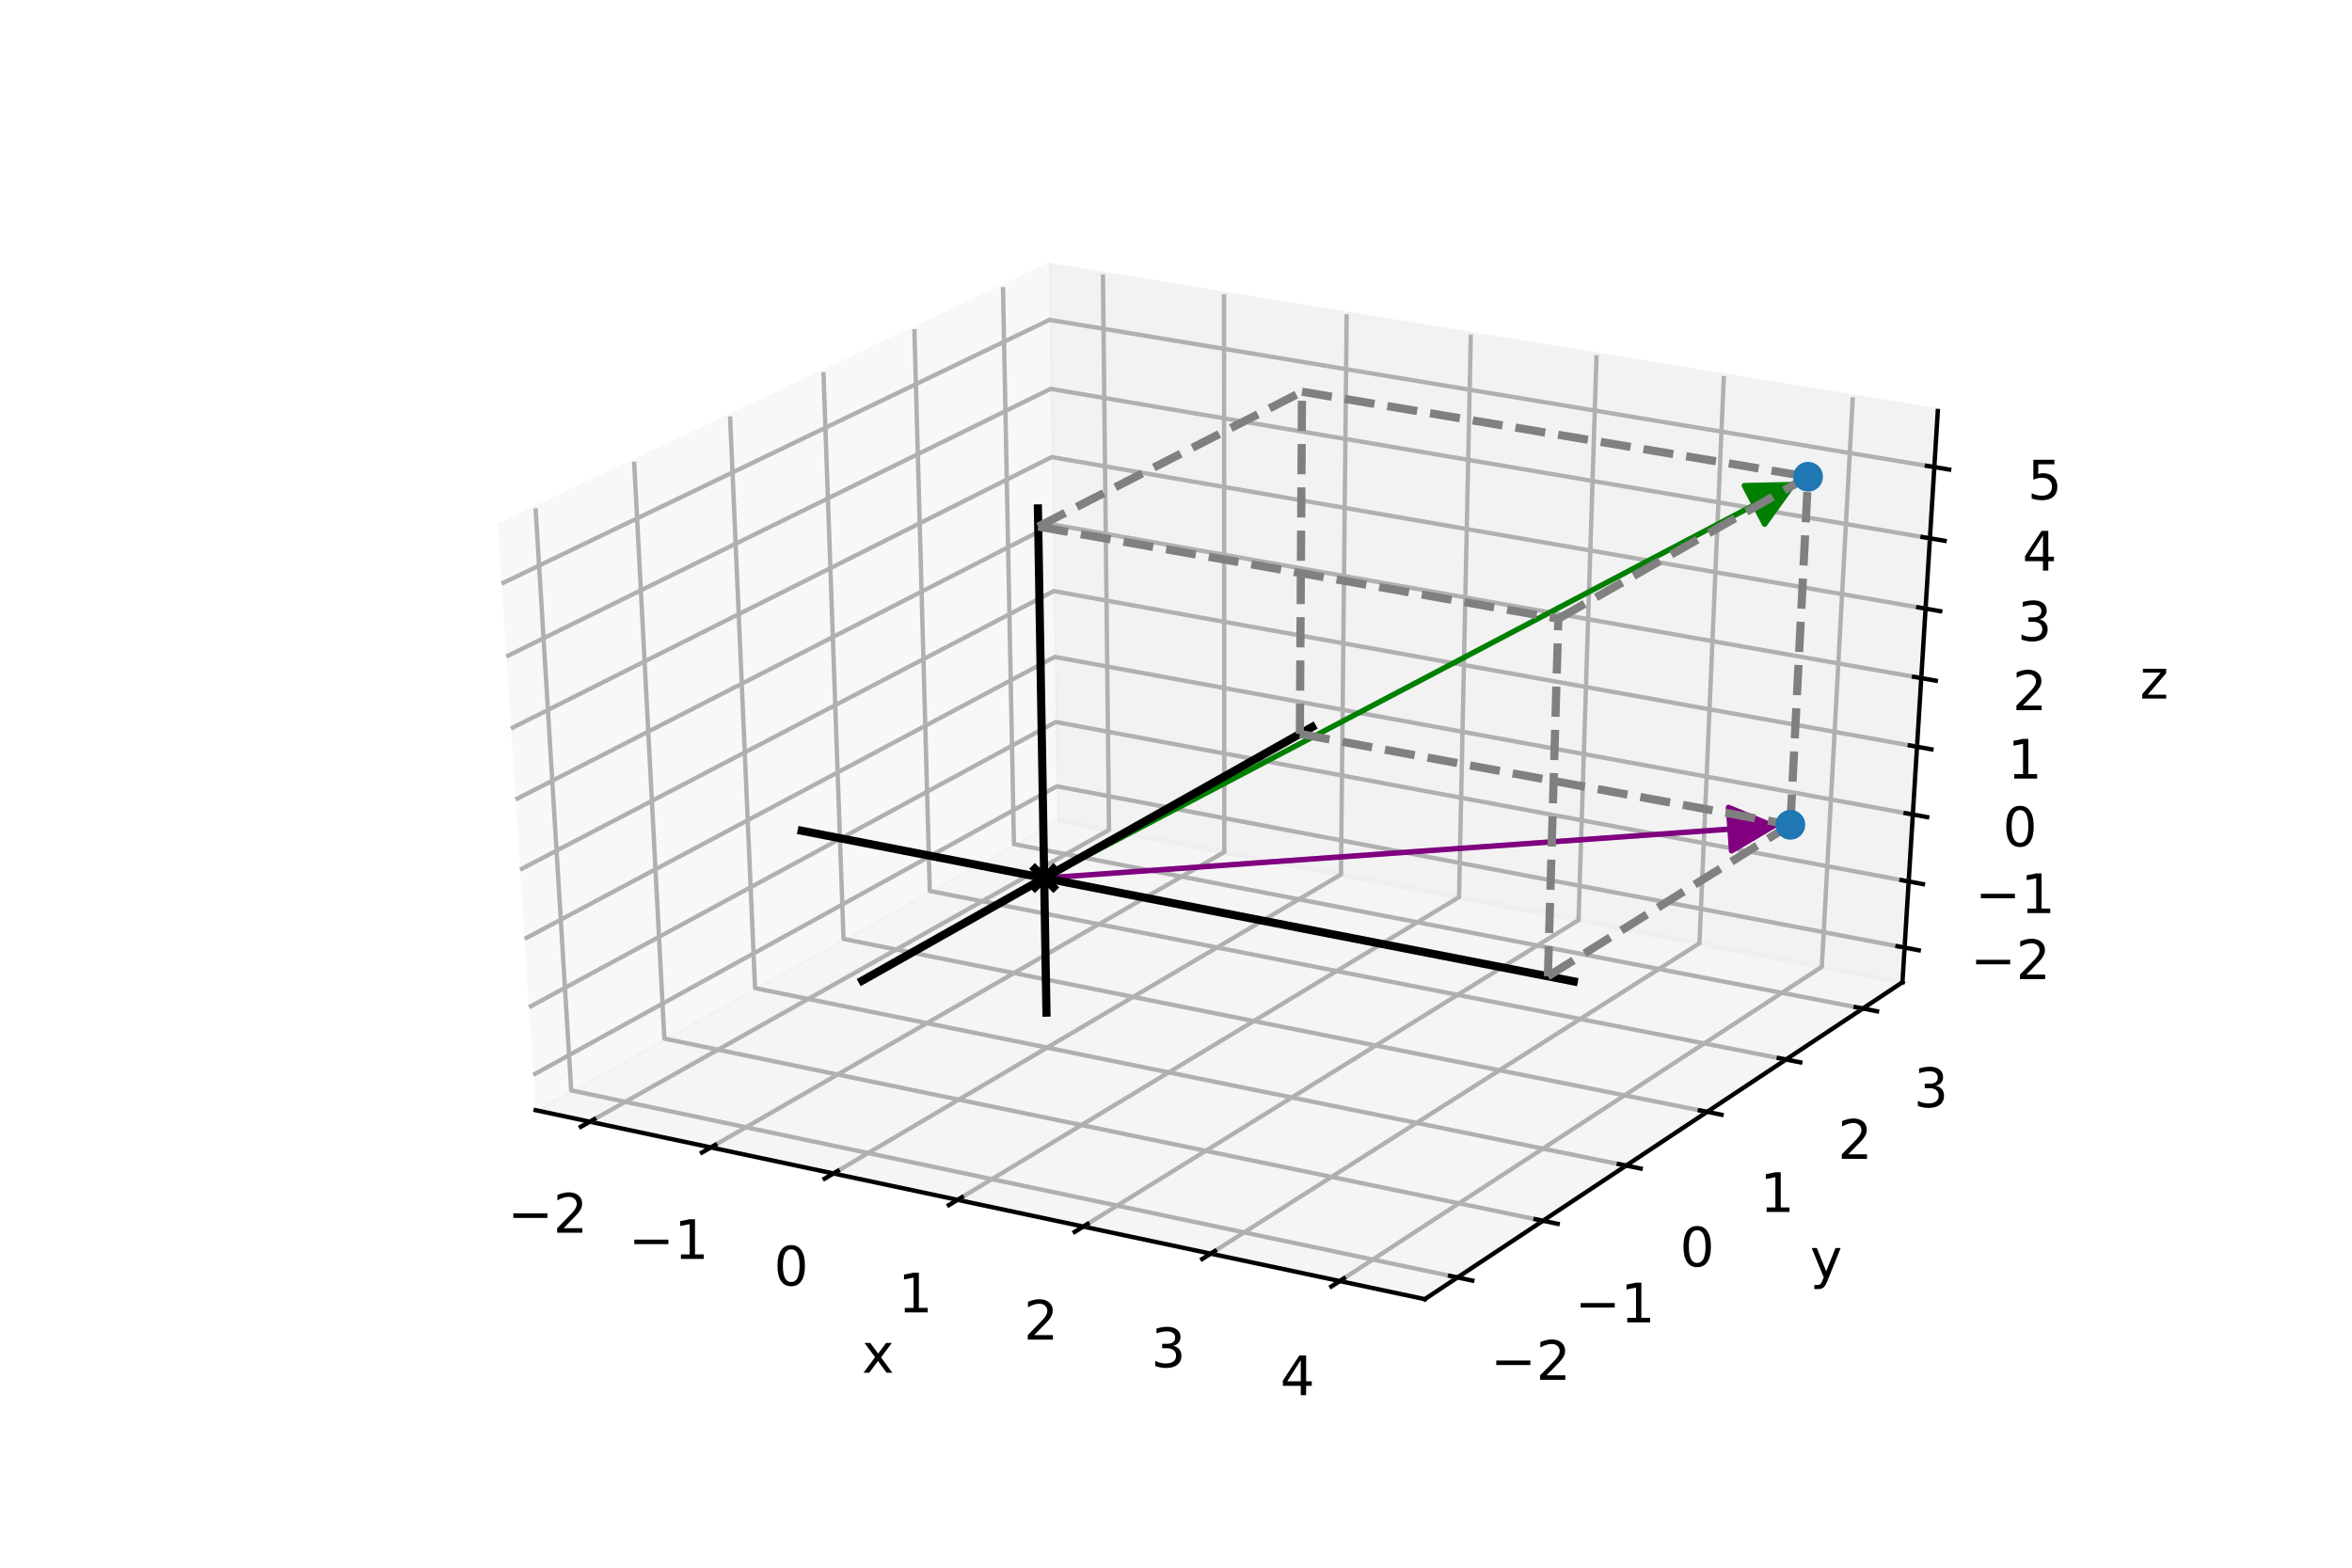
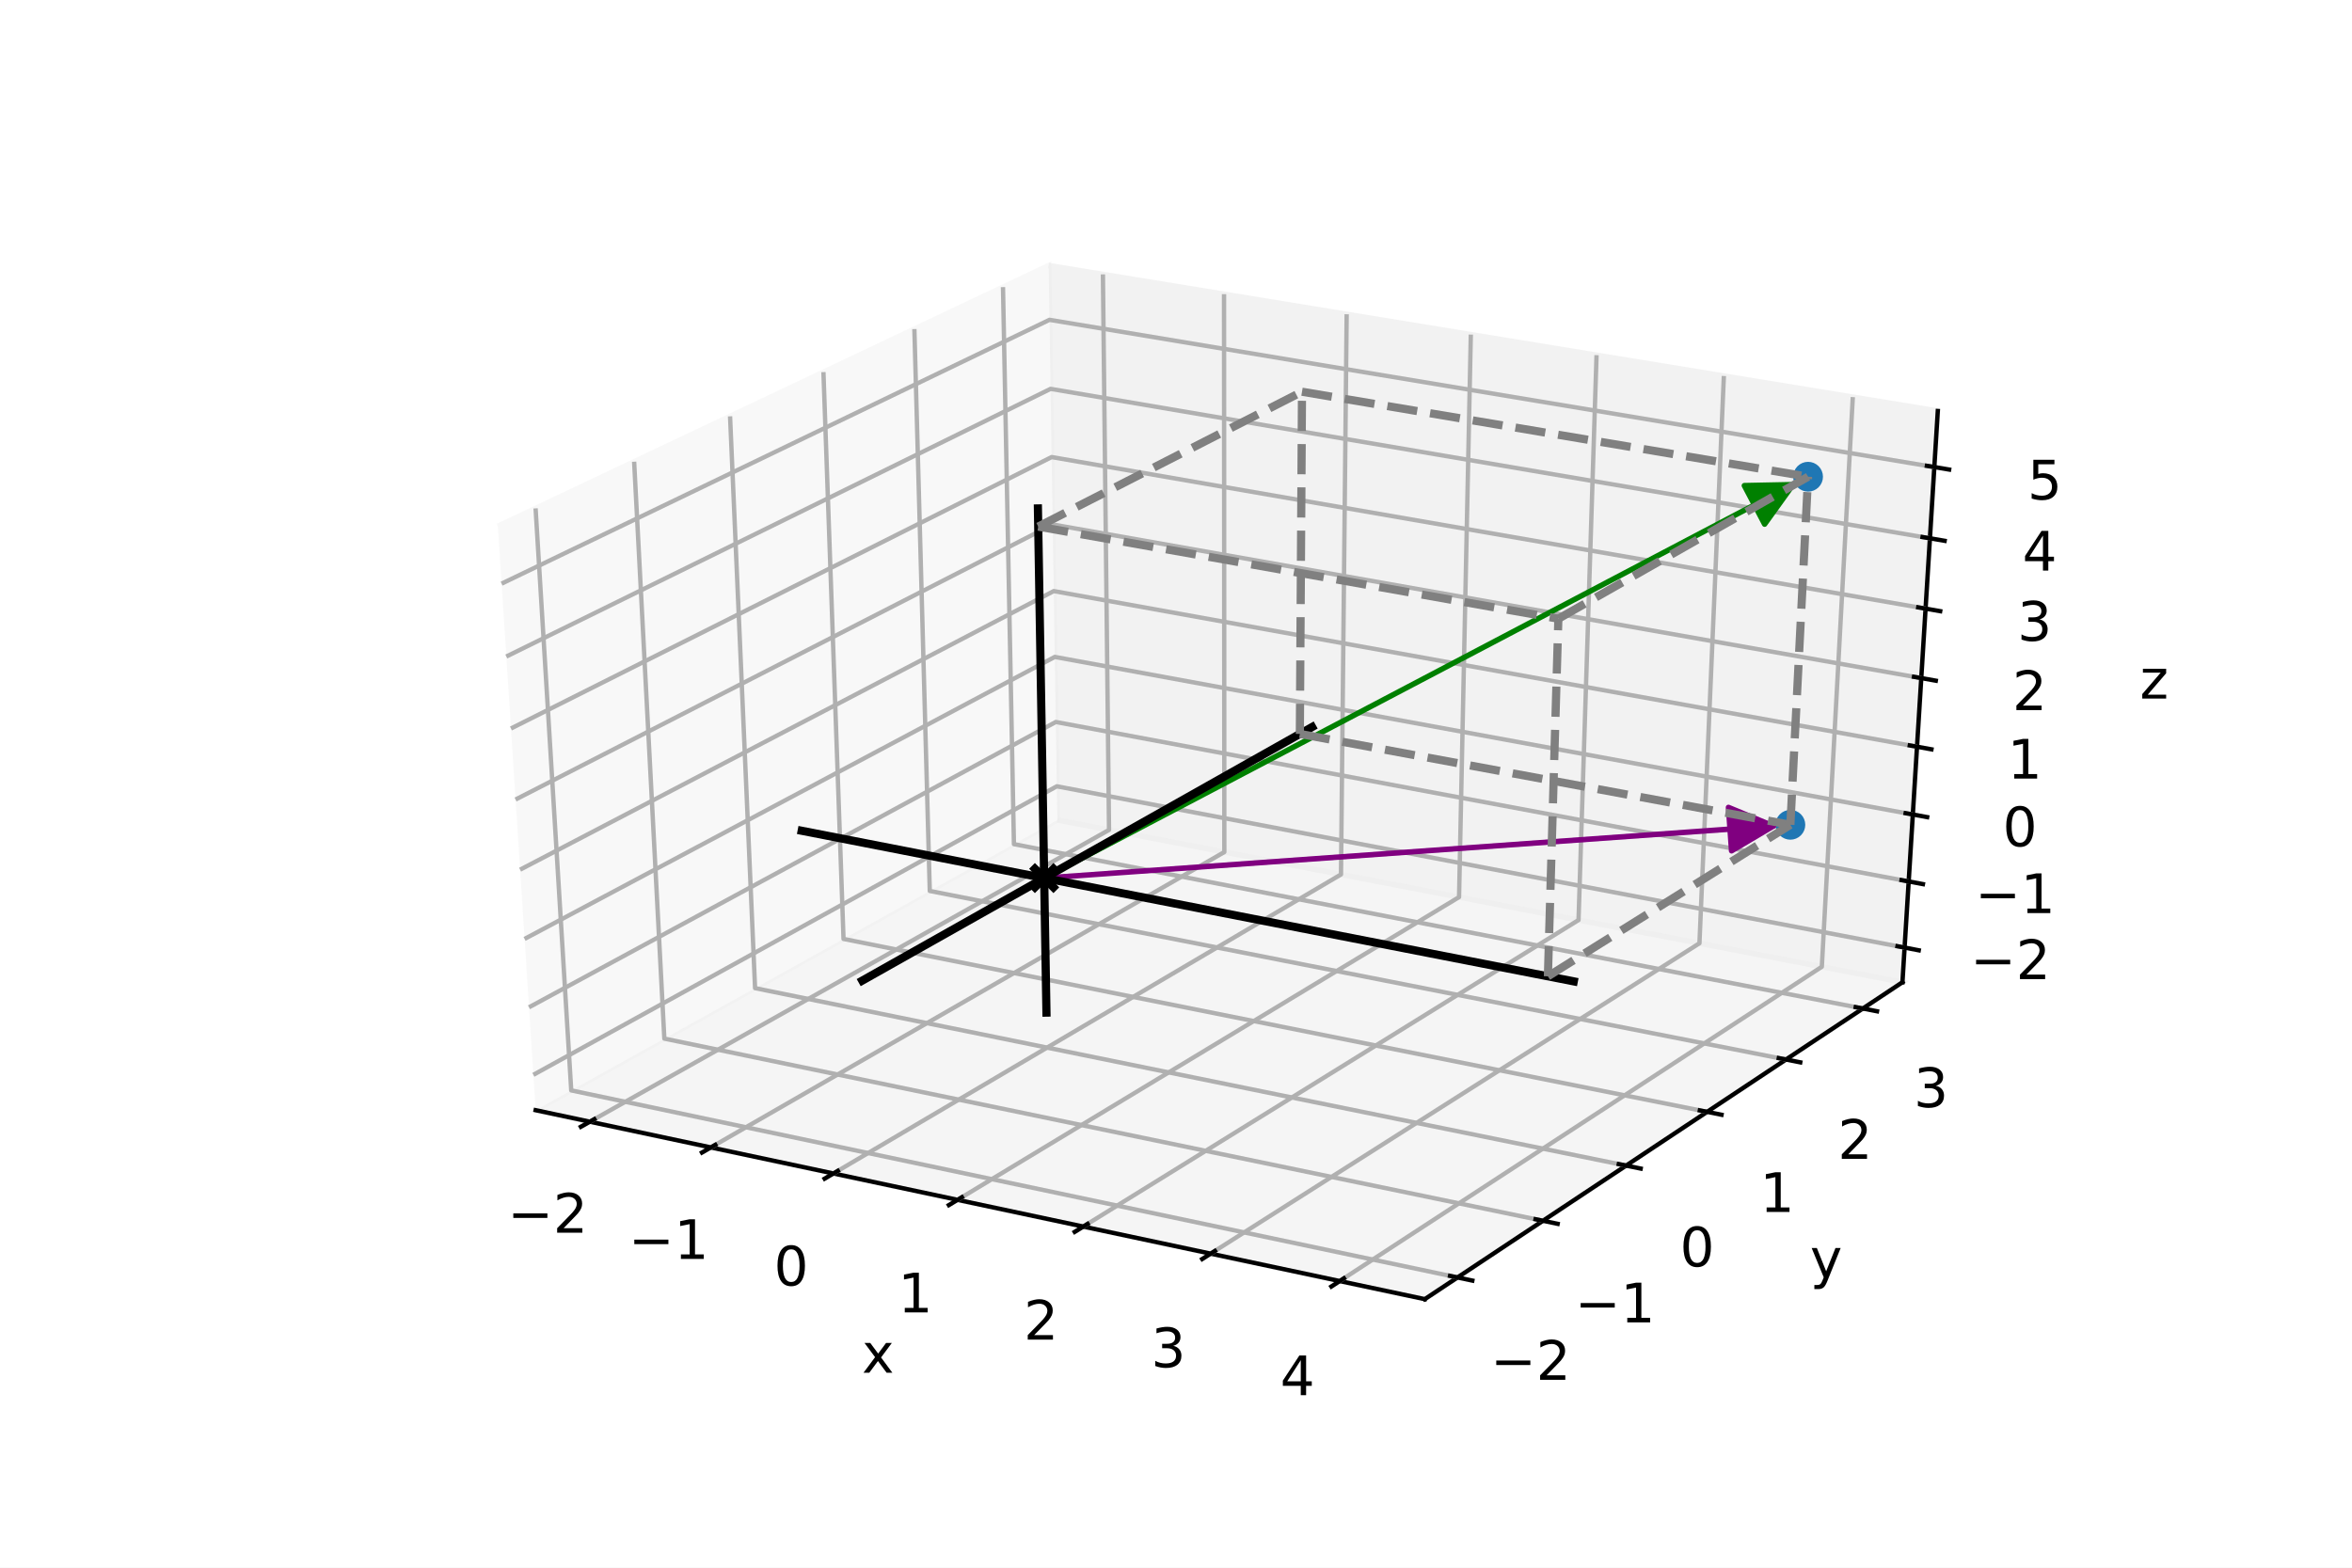
<svg xmlns="http://www.w3.org/2000/svg" xmlns:xlink="http://www.w3.org/1999/xlink" height="288pt" version="1.1" viewBox="0 0 432 288" width="432pt">
  <defs>
    <style type="text/css">
*{stroke-linecap:butt;stroke-linejoin:round;}
  </style>
  </defs>
  <g id="figure_1">
    <g id="patch_1">
      <path d="M 0 288  L 432 288  L 432 0  L 0 0  z " style="fill:#ffffff;" />
    </g>
    <g id="patch_2">
      <path d="M 54 252  L 388.8 252  L 388.8 34.56  L 54 34.56  z " style="fill:#ffffff;" />
    </g>
    <g id="pane3d_1">
      <g id="patch_3">
        <path d="M 98.383 203.953  L 194.204 150.642  L 192.609 48.773  L 91.445 96.672  " style="fill:#f2f2f2;opacity:0.5;stroke:#f2f2f2;stroke-linejoin:miter;" />
      </g>
    </g>
    <g id="pane3d_2">
      <g id="patch_4">
        <path d="M 194.204 150.642  L 349.426 180.447  L 355.921 75.505  L 192.609 48.773  " style="fill:#e6e6e6;opacity:0.5;stroke:#e6e6e6;stroke-linejoin:miter;" />
      </g>
    </g>
    <g id="pane3d_3">
      <g id="patch_5">
        <path d="M 98.383 203.953  L 261.697 238.666  L 349.426 180.447  L 194.204 150.642  " style="fill:#ececec;opacity:0.5;stroke:#ececec;stroke-linejoin:miter;" />
      </g>
    </g>
    <g id="axis3d_1">
      <g id="line2d_1">
        <path d="M 98.383 203.953  L 261.697 238.666  " style="fill:none;stroke:#000000;stroke-linecap:square;stroke-width:0.8;" />
      </g>
      <g id="text_1">
        <defs>
-           <path d="M 54.891 54.688  L 35.109 28.078  L 55.906 0  L 45.312 0  L 29.391 21.484  L 13.484 0  L 2.875 0  L 24.125 28.609  L 4.688 54.688  L 15.281 54.688  L 29.781 35.203  L 44.281 54.688  z " id="DejaVuSans-120" />
+           <path d="M 54.891 54.688  L 35.109 28.078  L 55.906 0  L 45.312 0  L 29.391 21.484  L 13.484 0  L 2.875 0  L 24.125 28.609  L 4.688 54.688  L 15.281 54.688  L 29.781 35.203  L 44.281 54.688  z " id="DejaVuSans-78" />
        </defs>
        <g transform="translate(158.3168 252.1853)scale(0.1 -0.1)">
-           <use xlink:href="#DejaVuSans-120" />
+           <use xlink:href="#DejaVuSans-78" />
        </g>
      </g>
      <g id="Line3DCollection_1">
        <path d="M 108.34 206.07  L 203.698 152.465  L 202.577 50.404  " style="fill:none;stroke:#b0b0b0;stroke-width:0.8;" />
        <path d="M 130.567 210.794  L 224.876 156.531  L 224.823 54.046  " style="fill:none;stroke:#b0b0b0;stroke-width:0.8;" />
        <path d="M 153.078 215.579  L 246.305 160.646  L 247.346 57.733  " style="fill:none;stroke:#b0b0b0;stroke-width:0.8;" />
        <path d="M 175.878 220.425  L 267.989 164.81  L 270.151 61.466  " style="fill:none;stroke:#b0b0b0;stroke-width:0.8;" />
        <path d="M 198.973 225.334  L 289.934 169.023  L 293.243 65.246  " style="fill:none;stroke:#b0b0b0;stroke-width:0.8;" />
        <path d="M 222.37 230.307  L 312.143 173.288  L 316.629 69.074  " style="fill:none;stroke:#b0b0b0;stroke-width:0.8;" />
        <path d="M 246.073 235.345  L 334.621 177.604  L 340.313 72.951  " style="fill:none;stroke:#b0b0b0;stroke-width:0.8;" />
      </g>
      <g id="xtick_1">
        <g id="line2d_2">
          <path d="M 109.161 205.608  L 106.693 206.995  " style="fill:none;stroke:#000000;stroke-linecap:square;stroke-width:0.8;" />
        </g>
        <g id="text_2">
          <defs>
-             <path d="M 10.594 35.5  L 73.188 35.5  L 73.188 27.203  L 10.594 27.203  z " id="DejaVuSans-8722" />
-             <path d="M 19.188 8.297  L 53.609 8.297  L 53.609 0  L 7.328 0  L 7.328 8.297  Q 12.938 14.109 22.625 23.891  Q 32.328 33.688 34.812 36.531  Q 39.547 41.844 41.422 45.531  Q 43.312 49.219 43.312 52.781  Q 43.312 58.594 39.234 62.25  Q 35.156 65.922 28.609 65.922  Q 23.969 65.922 18.812 64.312  Q 13.672 62.703 7.812 59.422  L 7.812 69.391  Q 13.766 71.781 18.938 73  Q 24.125 74.219 28.422 74.219  Q 39.75 74.219 46.484 68.547  Q 53.219 62.891 53.219 53.422  Q 53.219 48.922 51.531 44.891  Q 49.859 40.875 45.406 35.406  Q 44.188 33.984 37.641 27.219  Q 31.109 20.453 19.188 8.297  z " id="DejaVuSans-50" />
+             <path d="M 10.594 35.5  L 73.188 35.5  L 73.188 27.203  L 10.594 27.203  z " id="DejaVuSans-2212" />
+             <path d="M 19.188 8.297  L 53.609 8.297  L 53.609 0  L 7.328 0  L 7.328 8.297  Q 12.938 14.109 22.625 23.891  Q 32.328 33.688 34.812 36.531  Q 39.547 41.844 41.422 45.531  Q 43.312 49.219 43.312 52.781  Q 43.312 58.594 39.234 62.25  Q 35.156 65.922 28.609 65.922  Q 23.969 65.922 18.812 64.312  Q 13.672 62.703 7.812 59.422  L 7.812 69.391  Q 13.766 71.781 18.938 73  Q 24.125 74.219 28.422 74.219  Q 39.75 74.219 46.484 68.547  Q 53.219 62.891 53.219 53.422  Q 53.219 48.922 51.531 44.891  Q 49.859 40.875 45.406 35.406  Q 44.188 33.984 37.641 27.219  Q 31.109 20.453 19.188 8.297  z " id="DejaVuSans-32" />
          </defs>
          <g transform="translate(93.22186 226.4644)scale(0.1 -0.1)">
-             <use xlink:href="#DejaVuSans-8722" />
-             <use x="83.789" xlink:href="#DejaVuSans-50" />
+             <use xlink:href="#DejaVuSans-2212" />
+             <use x="83.789" xlink:href="#DejaVuSans-32" />
          </g>
        </g>
      </g>
      <g id="xtick_2">
        <g id="line2d_3">
          <path d="M 131.38 210.326  L 128.938 211.731  " style="fill:none;stroke:#000000;stroke-linecap:square;stroke-width:0.8;" />
        </g>
        <g id="text_3">
          <defs>
-             <path d="M 12.406 8.297  L 28.516 8.297  L 28.516 63.922  L 10.984 60.406  L 10.984 69.391  L 28.422 72.906  L 38.281 72.906  L 38.281 8.297  L 54.391 8.297  L 54.391 0  L 12.406 0  z " id="DejaVuSans-49" />
+             <path d="M 12.406 8.297  L 28.516 8.297  L 28.516 63.922  L 10.984 60.406  L 10.984 69.391  L 28.422 72.906  L 38.281 72.906  L 38.281 8.297  L 54.391 8.297  L 54.391 0  L 12.406 0  z " id="DejaVuSans-31" />
          </defs>
          <g transform="translate(115.446 231.28)scale(0.1 -0.1)">
-             <use xlink:href="#DejaVuSans-8722" />
-             <use x="83.789" xlink:href="#DejaVuSans-49" />
+             <use xlink:href="#DejaVuSans-2212" />
+             <use x="83.789" xlink:href="#DejaVuSans-31" />
          </g>
        </g>
      </g>
      <g id="xtick_3">
        <g id="line2d_4">
          <path d="M 153.882 215.105  L 151.467 216.528  " style="fill:none;stroke:#000000;stroke-linecap:square;stroke-width:0.8;" />
        </g>
        <g id="text_4">
          <defs>
-             <path d="M 31.781 66.406  Q 24.172 66.406 20.328 58.906  Q 16.5 51.422 16.5 36.375  Q 16.5 21.391 20.328 13.891  Q 24.172 6.391 31.781 6.391  Q 39.453 6.391 43.281 13.891  Q 47.125 21.391 47.125 36.375  Q 47.125 51.422 43.281 58.906  Q 39.453 66.406 31.781 66.406  z M 31.781 74.219  Q 44.047 74.219 50.516 64.516  Q 56.984 54.828 56.984 36.375  Q 56.984 17.969 50.516 8.266  Q 44.047 -1.422 31.781 -1.422  Q 19.531 -1.422 13.062 8.266  Q 6.594 17.969 6.594 36.375  Q 6.594 54.828 13.062 64.516  Q 19.531 74.219 31.781 74.219  z " id="DejaVuSans-48" />
+             <path d="M 31.781 66.406  Q 24.172 66.406 20.328 58.906  Q 16.5 51.422 16.5 36.375  Q 16.5 21.391 20.328 13.891  Q 24.172 6.391 31.781 6.391  Q 39.453 6.391 43.281 13.891  Q 47.125 21.391 47.125 36.375  Q 47.125 51.422 43.281 58.906  Q 39.453 66.406 31.781 66.406  z M 31.781 74.219  Q 44.047 74.219 50.516 64.516  Q 56.984 54.828 56.984 36.375  Q 56.984 17.969 50.516 8.266  Q 44.047 -1.422 31.781 -1.422  Q 19.531 -1.422 13.062 8.266  Q 6.594 17.969 6.594 36.375  Q 6.594 54.828 13.062 64.516  Q 19.531 74.219 31.781 74.219  z " id="DejaVuSans-30" />
          </defs>
          <g transform="translate(142.1445 236.1572)scale(0.1 -0.1)">
-             <use xlink:href="#DejaVuSans-48" />
+             <use xlink:href="#DejaVuSans-30" />
          </g>
        </g>
      </g>
      <g id="xtick_4">
        <g id="line2d_5">
          <path d="M 176.673 219.945  L 174.286 221.386  " style="fill:none;stroke:#000000;stroke-linecap:square;stroke-width:0.8;" />
        </g>
        <g id="text_5">
          <g transform="translate(164.9431 241.0973)scale(0.1 -0.1)">
-             <use xlink:href="#DejaVuSans-49" />
+             <use xlink:href="#DejaVuSans-31" />
          </g>
        </g>
      </g>
      <g id="xtick_5">
        <g id="line2d_6">
          <path d="M 199.759 224.848  L 197.4 226.308  " style="fill:none;stroke:#000000;stroke-linecap:square;stroke-width:0.8;" />
        </g>
        <g id="text_6">
          <g transform="translate(188.0374 246.1014)scale(0.1 -0.1)">
-             <use xlink:href="#DejaVuSans-50" />
+             <use xlink:href="#DejaVuSans-32" />
          </g>
        </g>
      </g>
      <g id="xtick_6">
        <g id="line2d_7">
          <path d="M 223.145 229.814  L 220.816 231.293  " style="fill:none;stroke:#000000;stroke-linecap:square;stroke-width:0.8;" />
        </g>
        <g id="text_7">
          <defs>
-             <path d="M 40.578 39.312  Q 47.656 37.797 51.625 33  Q 55.609 28.219 55.609 21.188  Q 55.609 10.406 48.188 4.484  Q 40.766 -1.422 27.094 -1.422  Q 22.516 -1.422 17.656 -0.516  Q 12.797 0.391 7.625 2.203  L 7.625 11.719  Q 11.719 9.328 16.594 8.109  Q 21.484 6.891 26.812 6.891  Q 36.078 6.891 40.938 10.547  Q 45.797 14.203 45.797 21.188  Q 45.797 27.641 41.281 31.266  Q 36.766 34.906 28.719 34.906  L 20.219 34.906  L 20.219 43.016  L 29.109 43.016  Q 36.375 43.016 40.234 45.922  Q 44.094 48.828 44.094 54.297  Q 44.094 59.906 40.109 62.906  Q 36.141 65.922 28.719 65.922  Q 24.656 65.922 20.016 65.031  Q 15.375 64.156 9.812 62.312  L 9.812 71.094  Q 15.438 72.656 20.344 73.438  Q 25.25 74.219 29.594 74.219  Q 40.828 74.219 47.359 69.109  Q 53.906 64.016 53.906 55.328  Q 53.906 49.266 50.438 45.094  Q 46.969 40.922 40.578 39.312  z " id="DejaVuSans-51" />
+             <path d="M 40.578 39.312  Q 47.656 37.797 51.625 33  Q 55.609 28.219 55.609 21.188  Q 55.609 10.406 48.188 4.484  Q 40.766 -1.422 27.094 -1.422  Q 22.516 -1.422 17.656 -0.516  Q 12.797 0.391 7.625 2.203  L 7.625 11.719  Q 11.719 9.328 16.594 8.109  Q 21.484 6.891 26.812 6.891  Q 36.078 6.891 40.938 10.547  Q 45.797 14.203 45.797 21.188  Q 45.797 27.641 41.281 31.266  Q 36.766 34.906 28.719 34.906  L 20.219 34.906  L 20.219 43.016  L 29.109 43.016  Q 36.375 43.016 40.234 45.922  Q 44.094 48.828 44.094 54.297  Q 44.094 59.906 40.109 62.906  Q 36.141 65.922 28.719 65.922  Q 24.656 65.922 20.016 65.031  Q 15.375 64.156 9.812 62.312  L 9.812 71.094  Q 15.438 72.656 20.344 73.438  Q 25.25 74.219 29.594 74.219  Q 40.828 74.219 47.359 69.109  Q 53.906 64.016 53.906 55.328  Q 53.906 49.266 50.438 45.094  Q 46.969 40.922 40.578 39.312  z " id="DejaVuSans-33" />
          </defs>
          <g transform="translate(211.4332 251.1708)scale(0.1 -0.1)">
-             <use xlink:href="#DejaVuSans-51" />
+             <use xlink:href="#DejaVuSans-33" />
          </g>
        </g>
      </g>
      <g id="xtick_7">
        <g id="line2d_8">
          <path d="M 246.838 234.846  L 244.54 236.344  " style="fill:none;stroke:#000000;stroke-linecap:square;stroke-width:0.8;" />
        </g>
        <g id="text_8">
          <defs>
-             <path d="M 37.797 64.312  L 12.891 25.391  L 37.797 25.391  z M 35.203 72.906  L 47.609 72.906  L 47.609 25.391  L 58.016 25.391  L 58.016 17.188  L 47.609 17.188  L 47.609 0  L 37.797 0  L 37.797 17.188  L 4.891 17.188  L 4.891 26.703  z " id="DejaVuSans-52" />
+             <path d="M 37.797 64.312  L 12.891 25.391  L 37.797 25.391  z M 35.203 72.906  L 47.609 72.906  L 47.609 25.391  L 58.016 25.391  L 58.016 17.188  L 47.609 17.188  L 47.609 0  L 37.797 0  L 37.797 17.188  L 4.891 17.188  L 4.891 26.703  z " id="DejaVuSans-34" />
          </defs>
          <g transform="translate(235.1363 256.3069)scale(0.1 -0.1)">
-             <use xlink:href="#DejaVuSans-52" />
+             <use xlink:href="#DejaVuSans-34" />
          </g>
        </g>
      </g>
    </g>
    <g id="axis3d_2">
      <g id="line2d_9">
        <path d="M 349.426 180.447  L 261.697 238.666  " style="fill:none;stroke:#000000;stroke-linecap:square;stroke-width:0.8;" />
      </g>
      <g id="text_9">
        <defs>
-           <path d="M 32.172 -5.078  Q 28.375 -14.844 24.75 -17.812  Q 21.141 -20.797 15.094 -20.797  L 7.906 -20.797  L 7.906 -13.281  L 13.188 -13.281  Q 16.891 -13.281 18.938 -11.516  Q 21 -9.766 23.484 -3.219  L 25.094 0.875  L 2.984 54.688  L 12.5 54.688  L 29.594 11.922  L 46.688 54.688  L 56.203 54.688  z " id="DejaVuSans-121" />
+           <path d="M 32.172 -5.078  Q 28.375 -14.844 24.75 -17.812  Q 21.141 -20.797 15.094 -20.797  L 7.906 -20.797  L 7.906 -13.281  L 13.188 -13.281  Q 16.891 -13.281 18.938 -11.516  Q 21 -9.766 23.484 -3.219  L 25.094 0.875  L 2.984 54.688  L 12.5 54.688  L 29.594 11.922  L 46.688 54.688  L 56.203 54.688  z " id="DejaVuSans-79" />
        </defs>
        <g transform="translate(332.4591 234.7417)scale(0.1 -0.1)">
-           <use xlink:href="#DejaVuSans-121" />
+           <use xlink:href="#DejaVuSans-79" />
        </g>
      </g>
      <g id="Line3DCollection_2">
        <path d="M 98.372 93.392  L 104.92 200.316  L 267.701 234.681  " style="fill:none;stroke:#b0b0b0;stroke-width:0.8;" />
        <path d="M 116.474 84.821  L 122.021 190.802  L 283.394 224.267  " style="fill:none;stroke:#b0b0b0;stroke-width:0.8;" />
        <path d="M 134.092 76.48  L 138.686 181.53  L 298.669 214.131  " style="fill:none;stroke:#b0b0b0;stroke-width:0.8;" />
        <path d="M 151.244 68.358  L 154.933 172.491  L 313.543 204.26  " style="fill:none;stroke:#b0b0b0;stroke-width:0.8;" />
        <path d="M 167.948 60.449  L 170.777 163.676  L 328.032 194.644  " style="fill:none;stroke:#b0b0b0;stroke-width:0.8;" />
        <path d="M 184.223 52.743  L 186.233 155.077  L 342.15 185.275  " style="fill:none;stroke:#b0b0b0;stroke-width:0.8;" />
      </g>
      <g id="xtick_8">
        <g id="line2d_10">
          <path d="M 266.339 234.394  L 270.429 235.257  " style="fill:none;stroke:#000000;stroke-linecap:square;stroke-width:0.8;" />
        </g>
        <g id="text_10">
          <g transform="translate(273.7655 253.4901)scale(0.1 -0.1)">
-             <use xlink:href="#DejaVuSans-8722" />
-             <use x="83.789" xlink:href="#DejaVuSans-50" />
+             <use xlink:href="#DejaVuSans-2212" />
+             <use x="83.789" xlink:href="#DejaVuSans-32" />
          </g>
        </g>
      </g>
      <g id="xtick_9">
        <g id="line2d_11">
          <path d="M 282.044 223.988  L 286.096 224.828  " style="fill:none;stroke:#000000;stroke-linecap:square;stroke-width:0.8;" />
        </g>
        <g id="text_11">
          <g transform="translate(289.2679 242.9312)scale(0.1 -0.1)">
-             <use xlink:href="#DejaVuSans-8722" />
-             <use x="83.789" xlink:href="#DejaVuSans-49" />
+             <use xlink:href="#DejaVuSans-2212" />
+             <use x="83.789" xlink:href="#DejaVuSans-31" />
          </g>
        </g>
      </g>
      <g id="xtick_10">
        <g id="line2d_12">
          <path d="M 297.331 213.858  L 301.346 214.676  " style="fill:none;stroke:#000000;stroke-linecap:square;stroke-width:0.8;" />
        </g>
        <g id="text_12">
          <g transform="translate(308.5483 232.653)scale(0.1 -0.1)">
-             <use xlink:href="#DejaVuSans-48" />
+             <use xlink:href="#DejaVuSans-30" />
          </g>
        </g>
      </g>
      <g id="xtick_11">
        <g id="line2d_13">
          <path d="M 312.218 203.994  L 316.196 204.791  " style="fill:none;stroke:#000000;stroke-linecap:square;stroke-width:0.8;" />
        </g>
        <g id="text_13">
          <g transform="translate(323.243 222.6443)scale(0.1 -0.1)">
-             <use xlink:href="#DejaVuSans-49" />
+             <use xlink:href="#DejaVuSans-31" />
          </g>
        </g>
      </g>
      <g id="xtick_12">
        <g id="line2d_14">
          <path d="M 326.719 194.386  L 330.661 195.162  " style="fill:none;stroke:#000000;stroke-linecap:square;stroke-width:0.8;" />
        </g>
        <g id="text_14">
          <g transform="translate(337.5574 212.8947)scale(0.1 -0.1)">
-             <use xlink:href="#DejaVuSans-50" />
+             <use xlink:href="#DejaVuSans-32" />
          </g>
        </g>
      </g>
      <g id="xtick_13">
        <g id="line2d_15">
          <path d="M 340.849 185.023  L 344.756 185.78  " style="fill:none;stroke:#000000;stroke-linecap:square;stroke-width:0.8;" />
        </g>
        <g id="text_15">
          <g transform="translate(351.506 203.3943)scale(0.1 -0.1)">
-             <use xlink:href="#DejaVuSans-51" />
+             <use xlink:href="#DejaVuSans-33" />
          </g>
        </g>
      </g>
    </g>
    <g id="axis3d_3">
      <g id="line2d_16">
        <path d="M 349.426 180.447  L 355.921 75.505  " style="fill:none;stroke:#000000;stroke-linecap:square;stroke-width:0.8;" />
      </g>
      <g id="text_16">
        <defs>
-           <path d="M 5.516 54.688  L 48.188 54.688  L 48.188 46.484  L 14.406 7.172  L 48.188 7.172  L 48.188 0  L 4.297 0  L 4.297 8.203  L 38.094 47.516  L 5.516 47.516  z " id="DejaVuSans-122" />
+           <path d="M 5.516 54.688  L 48.188 54.688  L 48.188 46.484  L 14.406 7.172  L 48.188 7.172  L 48.188 0  L 4.297 0  L 4.297 8.203  L 38.094 47.516  L 5.516 47.516  z " id="DejaVuSans-7a" />
        </defs>
        <g transform="translate(393.046 128.3312)scale(0.1 -0.1)">
-           <use xlink:href="#DejaVuSans-122" />
+           <use xlink:href="#DejaVuSans-7a" />
        </g>
      </g>
      <g id="Line3DCollection_3">
        <path d="M 349.82 174.082  L 194.107 144.451  L 97.963 197.457  " style="fill:none;stroke:#b0b0b0;stroke-width:0.8;" />
        <path d="M 350.572 161.931  L 193.922 132.636  L 97.16 185.051  " style="fill:none;stroke:#b0b0b0;stroke-width:0.8;" />
        <path d="M 351.333 149.631  L 193.735 120.682  L 96.348 172.489  " style="fill:none;stroke:#b0b0b0;stroke-width:0.8;" />
        <path d="M 352.104 137.18  L 193.546 108.588  L 95.525 159.767  " style="fill:none;stroke:#b0b0b0;stroke-width:0.8;" />
        <path d="M 352.884 124.575  L 193.354 96.351  L 94.692 146.882  " style="fill:none;stroke:#b0b0b0;stroke-width:0.8;" />
        <path d="M 353.674 111.814  L 193.16 83.968  L 93.848 133.832  " style="fill:none;stroke:#b0b0b0;stroke-width:0.8;" />
        <path d="M 354.473 98.892  L 192.964 71.437  L 92.993 120.612  " style="fill:none;stroke:#b0b0b0;stroke-width:0.8;" />
        <path d="M 355.283 85.808  L 192.765 58.754  L 92.127 107.221  " style="fill:none;stroke:#b0b0b0;stroke-width:0.8;" />
      </g>
      <g id="xtick_14">
        <g id="line2d_17">
          <path d="M 348.521 173.835  L 352.421 174.577  " style="fill:none;stroke:#000000;stroke-linecap:square;stroke-width:0.8;" />
        </g>
        <g id="text_17">
          <g transform="translate(361.8996 179.8751)scale(0.1 -0.1)">
-             <use xlink:href="#DejaVuSans-8722" />
-             <use x="83.789" xlink:href="#DejaVuSans-50" />
+             <use xlink:href="#DejaVuSans-2212" />
+             <use x="83.789" xlink:href="#DejaVuSans-32" />
          </g>
        </g>
      </g>
      <g id="xtick_15">
        <g id="line2d_18">
          <path d="M 349.265 161.686  L 353.19 162.42  " style="fill:none;stroke:#000000;stroke-linecap:square;stroke-width:0.8;" />
        </g>
        <g id="text_18">
          <g transform="translate(362.7674 167.7438)scale(0.1 -0.1)">
-             <use xlink:href="#DejaVuSans-8722" />
-             <use x="83.789" xlink:href="#DejaVuSans-49" />
+             <use xlink:href="#DejaVuSans-2212" />
+             <use x="83.789" xlink:href="#DejaVuSans-31" />
          </g>
        </g>
      </g>
      <g id="xtick_16">
        <g id="line2d_19">
          <path d="M 350.018 149.389  L 353.967 150.115  " style="fill:none;stroke:#000000;stroke-linecap:square;stroke-width:0.8;" />
        </g>
        <g id="text_19">
          <g transform="translate(367.8356 155.4648)scale(0.1 -0.1)">
-             <use xlink:href="#DejaVuSans-48" />
+             <use xlink:href="#DejaVuSans-30" />
          </g>
        </g>
      </g>
      <g id="xtick_17">
        <g id="line2d_20">
          <path d="M 350.78 136.941  L 354.755 137.658  " style="fill:none;stroke:#000000;stroke-linecap:square;stroke-width:0.8;" />
        </g>
        <g id="text_20">
          <g transform="translate(368.7248 143.0353)scale(0.1 -0.1)">
-             <use xlink:href="#DejaVuSans-49" />
+             <use xlink:href="#DejaVuSans-31" />
          </g>
        </g>
      </g>
      <g id="xtick_18">
        <g id="line2d_21">
          <path d="M 351.551 124.339  L 355.552 125.047  " style="fill:none;stroke:#000000;stroke-linecap:square;stroke-width:0.8;" />
        </g>
        <g id="text_21">
          <g transform="translate(369.6249 130.4524)scale(0.1 -0.1)">
-             <use xlink:href="#DejaVuSans-50" />
+             <use xlink:href="#DejaVuSans-32" />
          </g>
        </g>
      </g>
      <g id="xtick_19">
        <g id="line2d_22">
          <path d="M 352.333 111.581  L 356.359 112.279  " style="fill:none;stroke:#000000;stroke-linecap:square;stroke-width:0.8;" />
        </g>
        <g id="text_22">
          <g transform="translate(370.5362 117.7135)scale(0.1 -0.1)">
-             <use xlink:href="#DejaVuSans-51" />
+             <use xlink:href="#DejaVuSans-33" />
          </g>
        </g>
      </g>
      <g id="xtick_20">
        <g id="line2d_23">
          <path d="M 353.123 98.663  L 357.176 99.352  " style="fill:none;stroke:#000000;stroke-linecap:square;stroke-width:0.8;" />
        </g>
        <g id="text_23">
          <g transform="translate(371.4589 104.8155)scale(0.1 -0.1)">
-             <use xlink:href="#DejaVuSans-52" />
+             <use xlink:href="#DejaVuSans-34" />
          </g>
        </g>
      </g>
      <g id="xtick_21">
        <g id="line2d_24">
          <path d="M 353.924 85.582  L 358.003 86.261  " style="fill:none;stroke:#000000;stroke-linecap:square;stroke-width:0.8;" />
        </g>
        <g id="text_24">
          <defs>
-             <path d="M 10.797 72.906  L 49.516 72.906  L 49.516 64.594  L 19.828 64.594  L 19.828 46.734  Q 21.969 47.469 24.109 47.828  Q 26.266 48.188 28.422 48.188  Q 40.625 48.188 47.75 41.5  Q 54.891 34.812 54.891 23.391  Q 54.891 11.625 47.562 5.094  Q 40.234 -1.422 26.906 -1.422  Q 22.312 -1.422 17.547 -0.641  Q 12.797 0.141 7.719 1.703  L 7.719 11.625  Q 12.109 9.234 16.797 8.062  Q 21.484 6.891 26.703 6.891  Q 35.156 6.891 40.078 11.328  Q 45.016 15.766 45.016 23.391  Q 45.016 31 40.078 35.438  Q 35.156 39.891 26.703 39.891  Q 22.75 39.891 18.812 39.016  Q 14.891 38.141 10.797 36.281  z " id="DejaVuSans-53" />
+             <path d="M 10.797 72.906  L 49.516 72.906  L 49.516 64.594  L 19.828 64.594  L 19.828 46.734  Q 21.969 47.469 24.109 47.828  Q 26.266 48.188 28.422 48.188  Q 40.625 48.188 47.75 41.5  Q 54.891 34.812 54.891 23.391  Q 54.891 11.625 47.562 5.094  Q 40.234 -1.422 26.906 -1.422  Q 22.312 -1.422 17.547 -0.641  Q 12.797 0.141 7.719 1.703  L 7.719 11.625  Q 12.109 9.234 16.797 8.062  Q 21.484 6.891 26.703 6.891  Q 35.156 6.891 40.078 11.328  Q 45.016 15.766 45.016 23.391  Q 45.016 31 40.078 35.438  Q 35.156 39.891 26.703 39.891  Q 22.75 39.891 18.812 39.016  Q 14.891 38.141 10.797 36.281  z " id="DejaVuSans-35" />
          </defs>
          <g transform="translate(372.3931 91.75544)scale(0.1 -0.1)">
-             <use xlink:href="#DejaVuSans-53" />
+             <use xlink:href="#DejaVuSans-35" />
          </g>
        </g>
      </g>
    </g>
    <g id="axes_1">
-       <g id="patch_6">
-         <path clip-path="url(#pa064689afa)" d="M 193.783 161.166  Q 260.318 156.416 325.738 151.745  " style="fill:none;stroke:#800080;stroke-linecap:round;" />
-         <path clip-path="url(#pa064689afa)" d="M 317.474 148.325  L 325.738 151.745  L 318.043 156.305  L 317.474 148.325  z " style="fill:#800080;stroke:#800080;stroke-linecap:round;" />
-       </g>
-       <g id="patch_7">
-         <path clip-path="url(#pa064689afa)" d="M 193.556 160.379  Q 261.94 124.445 329.334 89.03  " style="fill:none;stroke:#008000;stroke-linecap:round;" />
-         <path clip-path="url(#pa064689afa)" d="M 320.391 89.211  L 329.334 89.03  L 324.113 96.293  L 320.391 89.211  z " style="fill:#008000;stroke:#008000;stroke-linecap:round;" />
-       </g>
-       <g id="line2d_25">
-         <path clip-path="url(#pa064689afa)" d="M 147.251 152.618  L 289.06 180.288  " style="fill:none;stroke:#000000;stroke-linecap:square;stroke-width:1.5;" />
-       </g>
-       <g id="line2d_26">
-         <path clip-path="url(#pa064689afa)" d="M 158.373 180.15  L 241.003 133.557  " style="fill:none;stroke:#000000;stroke-linecap:square;stroke-width:1.5;" />
-       </g>
-       <g id="line2d_27">
-         <path clip-path="url(#pa064689afa)" d="M 192.206 186.026  L 190.637 93.404  " style="fill:none;stroke:#000000;stroke-linecap:square;stroke-width:1.5;" />
-       </g>
-       <g id="line2d_28">
-         <path clip-path="url(#pa064689afa)" d="M 238.748 134.828  L 328.844 151.524  " style="fill:none;stroke:#808080;stroke-dasharray:5.55,2.4;stroke-dashoffset:0;stroke-width:1.5;" />
-       </g>
-       <g id="line2d_29">
-         <path clip-path="url(#pa064689afa)" d="M 190.694 96.742  L 239.143 71.965  " style="fill:none;stroke:#808080;stroke-dasharray:5.55,2.4;stroke-dashoffset:0;stroke-width:1.5;" />
-       </g>
-       <g id="line2d_30">
-         <path clip-path="url(#pa064689afa)" d="M 190.694 96.742  L 286.229 113.667  " style="fill:none;stroke:#808080;stroke-dasharray:5.55,2.4;stroke-dashoffset:0;stroke-width:1.5;" />
-       </g>
-       <g id="line2d_31">
-         <path clip-path="url(#pa064689afa)" d="M 238.748 134.828  L 239.143 71.965  " style="fill:none;stroke:#808080;stroke-dasharray:5.55,2.4;stroke-dashoffset:0;stroke-width:1.5;" />
-       </g>
-       <g id="line2d_32">
-         <path clip-path="url(#pa064689afa)" d="M 284.308 179.361  L 328.844 151.524  " style="fill:none;stroke:#808080;stroke-dasharray:5.55,2.4;stroke-dashoffset:0;stroke-width:1.5;" />
-       </g>
-       <g id="line2d_33">
-         <path clip-path="url(#pa064689afa)" d="M 284.308 179.361  L 286.229 113.667  " style="fill:none;stroke:#808080;stroke-dasharray:5.55,2.4;stroke-dashoffset:0;stroke-width:1.5;" />
-       </g>
-       <g id="line2d_34">
-         <path clip-path="url(#pa064689afa)" d="M 239.143 71.965  L 332.095 87.579  " style="fill:none;stroke:#808080;stroke-dasharray:5.55,2.4;stroke-dashoffset:0;stroke-width:1.5;" />
-       </g>
-       <g id="line2d_35">
-         <path clip-path="url(#pa064689afa)" d="M 286.229 113.667  L 332.095 87.579  " style="fill:none;stroke:#808080;stroke-dasharray:5.55,2.4;stroke-dashoffset:0;stroke-width:1.5;" />
-       </g>
-       <g id="line2d_36">
-         <path clip-path="url(#pa064689afa)" d="M 328.844 151.524  L 332.095 87.579  " style="fill:none;stroke:#808080;stroke-dasharray:5.55,2.4;stroke-dashoffset:0;stroke-width:1.5;" />
-       </g>
      <g id="Path3DCollection_1">
        <defs>
-           <path d="M 0 2.236  C 0.593 2.236 1.162 2 1.581 1.581  C 2 1.162 2.236 0.593 2.236 0  C 2.236 -0.593 2 -1.162 1.581 -1.581  C 1.162 -2 0.593 -2.236 0 -2.236  C -0.593 -2.236 -1.162 -2 -1.581 -1.581  C -2 -1.162 -2.236 -0.593 -2.236 0  C -2.236 0.593 -2 1.162 -1.581 1.581  C -1.162 2 -0.593 2.236 0 2.236  z " id="m3053890bca" style="stroke:#1f77b4;" />
+           <path d="M 0 2.236  C 0.593 2.236 1.162 2 1.581 1.581  C 2 1.162 2.236 0.593 2.236 0  C 2.236 -0.593 2 -1.162 1.581 -1.581  C 1.162 -2 0.593 -2.236 0 -2.236  C -0.593 -2.236 -1.162 -2 -1.581 -1.581  C -2 -1.162 -2.236 -0.593 -2.236 0  C -2.236 0.593 -2 1.162 -1.581 1.581  C -1.162 2 -0.593 2.236 0 2.236  z " id="m08c864549e" style="stroke:#1f77b4;" />
        </defs>
-         <g clip-path="url(#pa064689afa)">
-           <use style="fill:#1f77b4;stroke:#1f77b4;" x="328.844" xlink:href="#m3053890bca" y="151.524" />
+         <g clip-path="url(#p13484208b7)">
+           <use style="fill:#1f77b4;stroke:#1f77b4;" x="328.844" xlink:href="#m08c864549e" y="151.524" />
        </g>
      </g>
      <g id="Path3DCollection_2">
        <defs>
-           <path d="M -2.236 2.236  L 2.236 -2.236  M -2.236 -2.236  L 2.236 2.236  " id="m7f4bb766ec" style="stroke:#000000;stroke-width:1.5;" />
+           <path d="M -2.236 2.236  L 2.236 -2.236  M -2.236 -2.236  L 2.236 2.236  " id="m411790b930" style="stroke:#000000;stroke-width:1.5;" />
        </defs>
-         <g clip-path="url(#pa064689afa)">
-           <use style="stroke:#000000;stroke-width:1.5;" x="191.788" xlink:href="#m7f4bb766ec" y="161.308" />
-         </g>
+         <g clip-path="url(#p13484208b7)">
+           <use style="stroke:#000000;stroke-width:1.5;" x="191.788" xlink:href="#m411790b930" y="161.308" />
+         </g>
+       </g>
+       <g id="patch_6">
+         <path clip-path="url(#p13484208b7)" d="M 193.783 161.166  Q 260.318 156.416 325.738 151.745  " style="fill:none;stroke:#800080;stroke-linecap:round;" />
+         <path clip-path="url(#p13484208b7)" d="M 317.474 148.325  L 325.738 151.745  L 318.043 156.305  L 317.474 148.325  z " style="fill:#800080;stroke:#800080;stroke-linecap:round;" />
+       </g>
+       <g id="patch_7">
+         <path clip-path="url(#p13484208b7)" d="M 193.556 160.379  Q 261.94 124.445 329.334 89.03  " style="fill:none;stroke:#008000;stroke-linecap:round;" />
+         <path clip-path="url(#p13484208b7)" d="M 320.391 89.211  L 329.334 89.03  L 324.113 96.293  L 320.391 89.211  z " style="fill:#008000;stroke:#008000;stroke-linecap:round;" />
      </g>
      <g id="Path3DCollection_3">
-         <g clip-path="url(#pa064689afa)">
-           <use style="fill:#1f77b4;stroke:#1f77b4;" x="332.095" xlink:href="#m3053890bca" y="87.579" />
-         </g>
+         <g clip-path="url(#p13484208b7)">
+           <use style="fill:#1f77b4;stroke:#1f77b4;" x="332.095" xlink:href="#m08c864549e" y="87.579" />
+         </g>
+       </g>
+       <g id="line2d_25">
+         <path clip-path="url(#p13484208b7)" d="M 147.251 152.618  L 289.06 180.288  " style="fill:none;stroke:#000000;stroke-linecap:square;stroke-width:1.5;" />
+       </g>
+       <g id="line2d_26">
+         <path clip-path="url(#p13484208b7)" d="M 158.373 180.15  L 241.003 133.557  " style="fill:none;stroke:#000000;stroke-linecap:square;stroke-width:1.5;" />
+       </g>
+       <g id="line2d_27">
+         <path clip-path="url(#p13484208b7)" d="M 192.206 186.026  L 190.637 93.404  " style="fill:none;stroke:#000000;stroke-linecap:square;stroke-width:1.5;" />
+       </g>
+       <g id="line2d_28">
+         <path clip-path="url(#p13484208b7)" d="M 238.748 134.828  L 328.844 151.524  " style="fill:none;stroke:#808080;stroke-dasharray:5.55,2.4;stroke-dashoffset:0;stroke-width:1.5;" />
+       </g>
+       <g id="line2d_29">
+         <path clip-path="url(#p13484208b7)" d="M 190.694 96.742  L 239.143 71.965  " style="fill:none;stroke:#808080;stroke-dasharray:5.55,2.4;stroke-dashoffset:0;stroke-width:1.5;" />
+       </g>
+       <g id="line2d_30">
+         <path clip-path="url(#p13484208b7)" d="M 190.694 96.742  L 286.229 113.667  " style="fill:none;stroke:#808080;stroke-dasharray:5.55,2.4;stroke-dashoffset:0;stroke-width:1.5;" />
+       </g>
+       <g id="line2d_31">
+         <path clip-path="url(#p13484208b7)" d="M 238.748 134.828  L 239.143 71.965  " style="fill:none;stroke:#808080;stroke-dasharray:5.55,2.4;stroke-dashoffset:0;stroke-width:1.5;" />
+       </g>
+       <g id="line2d_32">
+         <path clip-path="url(#p13484208b7)" d="M 284.308 179.361  L 328.844 151.524  " style="fill:none;stroke:#808080;stroke-dasharray:5.55,2.4;stroke-dashoffset:0;stroke-width:1.5;" />
+       </g>
+       <g id="line2d_33">
+         <path clip-path="url(#p13484208b7)" d="M 284.308 179.361  L 286.229 113.667  " style="fill:none;stroke:#808080;stroke-dasharray:5.55,2.4;stroke-dashoffset:0;stroke-width:1.5;" />
+       </g>
+       <g id="line2d_34">
+         <path clip-path="url(#p13484208b7)" d="M 239.143 71.965  L 332.095 87.579  " style="fill:none;stroke:#808080;stroke-dasharray:5.55,2.4;stroke-dashoffset:0;stroke-width:1.5;" />
+       </g>
+       <g id="line2d_35">
+         <path clip-path="url(#p13484208b7)" d="M 286.229 113.667  L 332.095 87.579  " style="fill:none;stroke:#808080;stroke-dasharray:5.55,2.4;stroke-dashoffset:0;stroke-width:1.5;" />
+       </g>
+       <g id="line2d_36">
+         <path clip-path="url(#p13484208b7)" d="M 328.844 151.524  L 332.095 87.579  " style="fill:none;stroke:#808080;stroke-dasharray:5.55,2.4;stroke-dashoffset:0;stroke-width:1.5;" />
      </g>
    </g>
  </g>
  <defs>
-     <clipPath id="pa064689afa">
+     <clipPath id="p13484208b7">
      <rect height="217.44" width="334.8" x="54" y="34.56" />
    </clipPath>
  </defs>
</svg>
